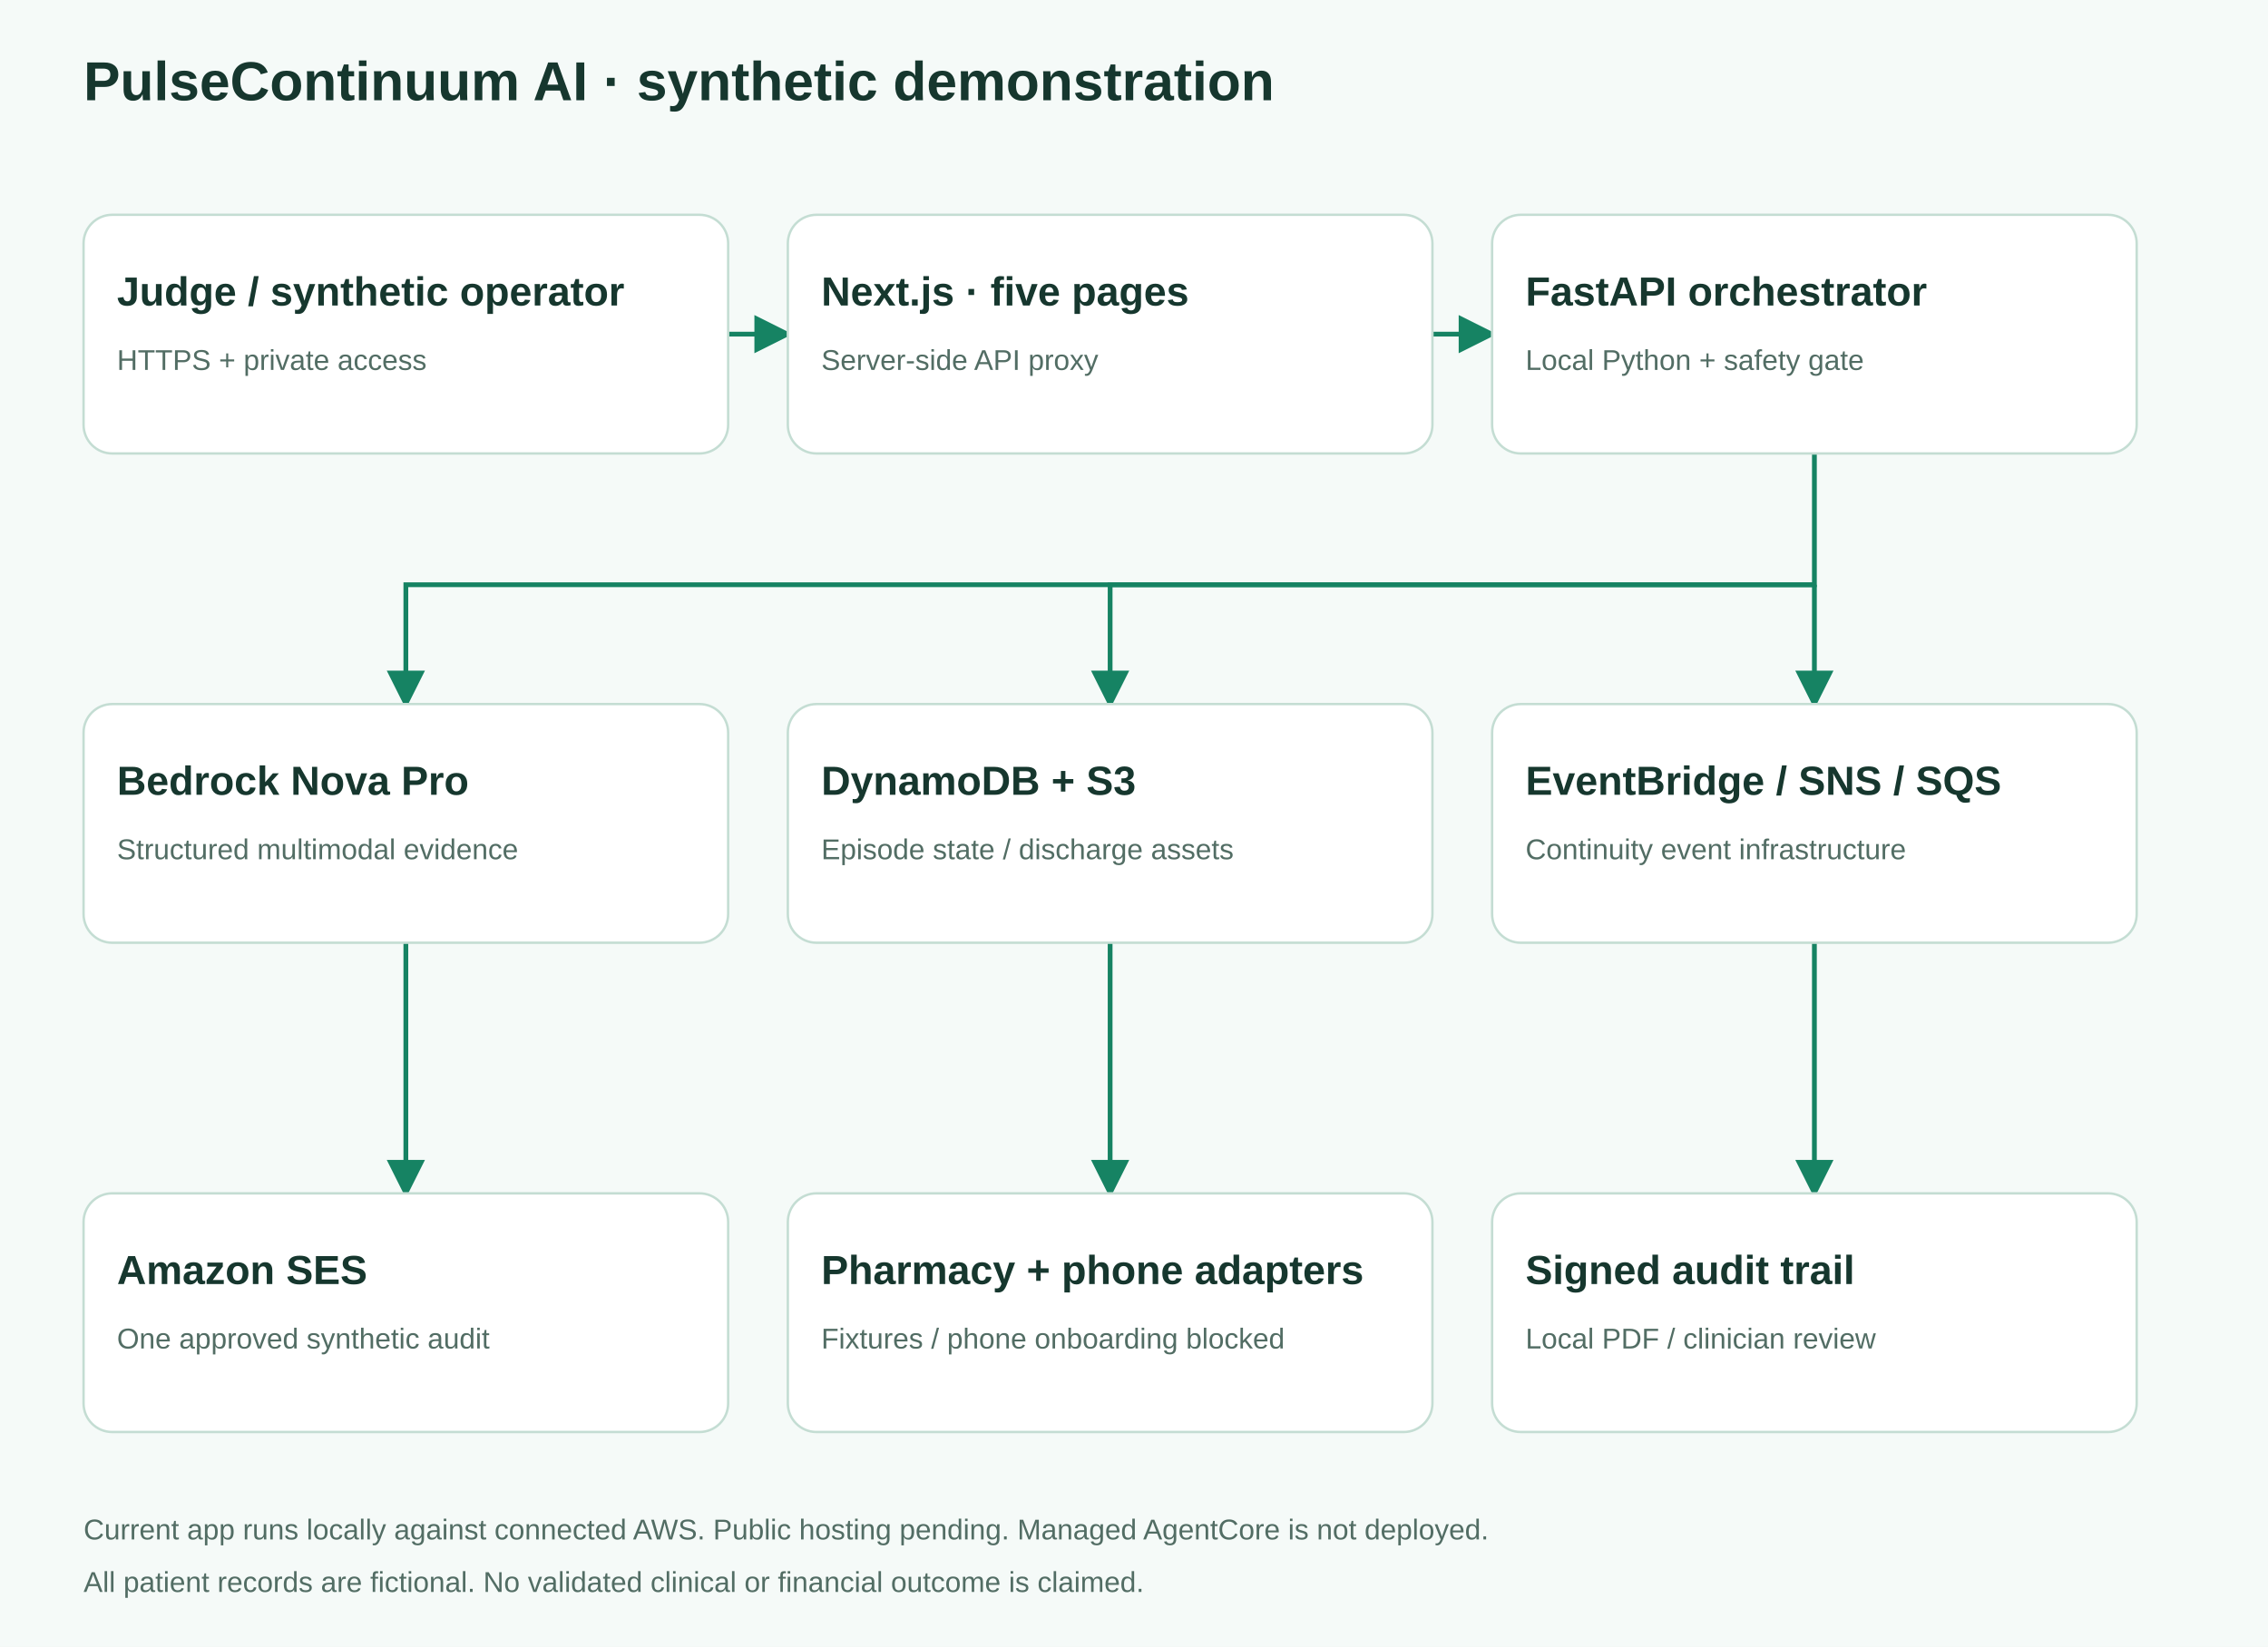
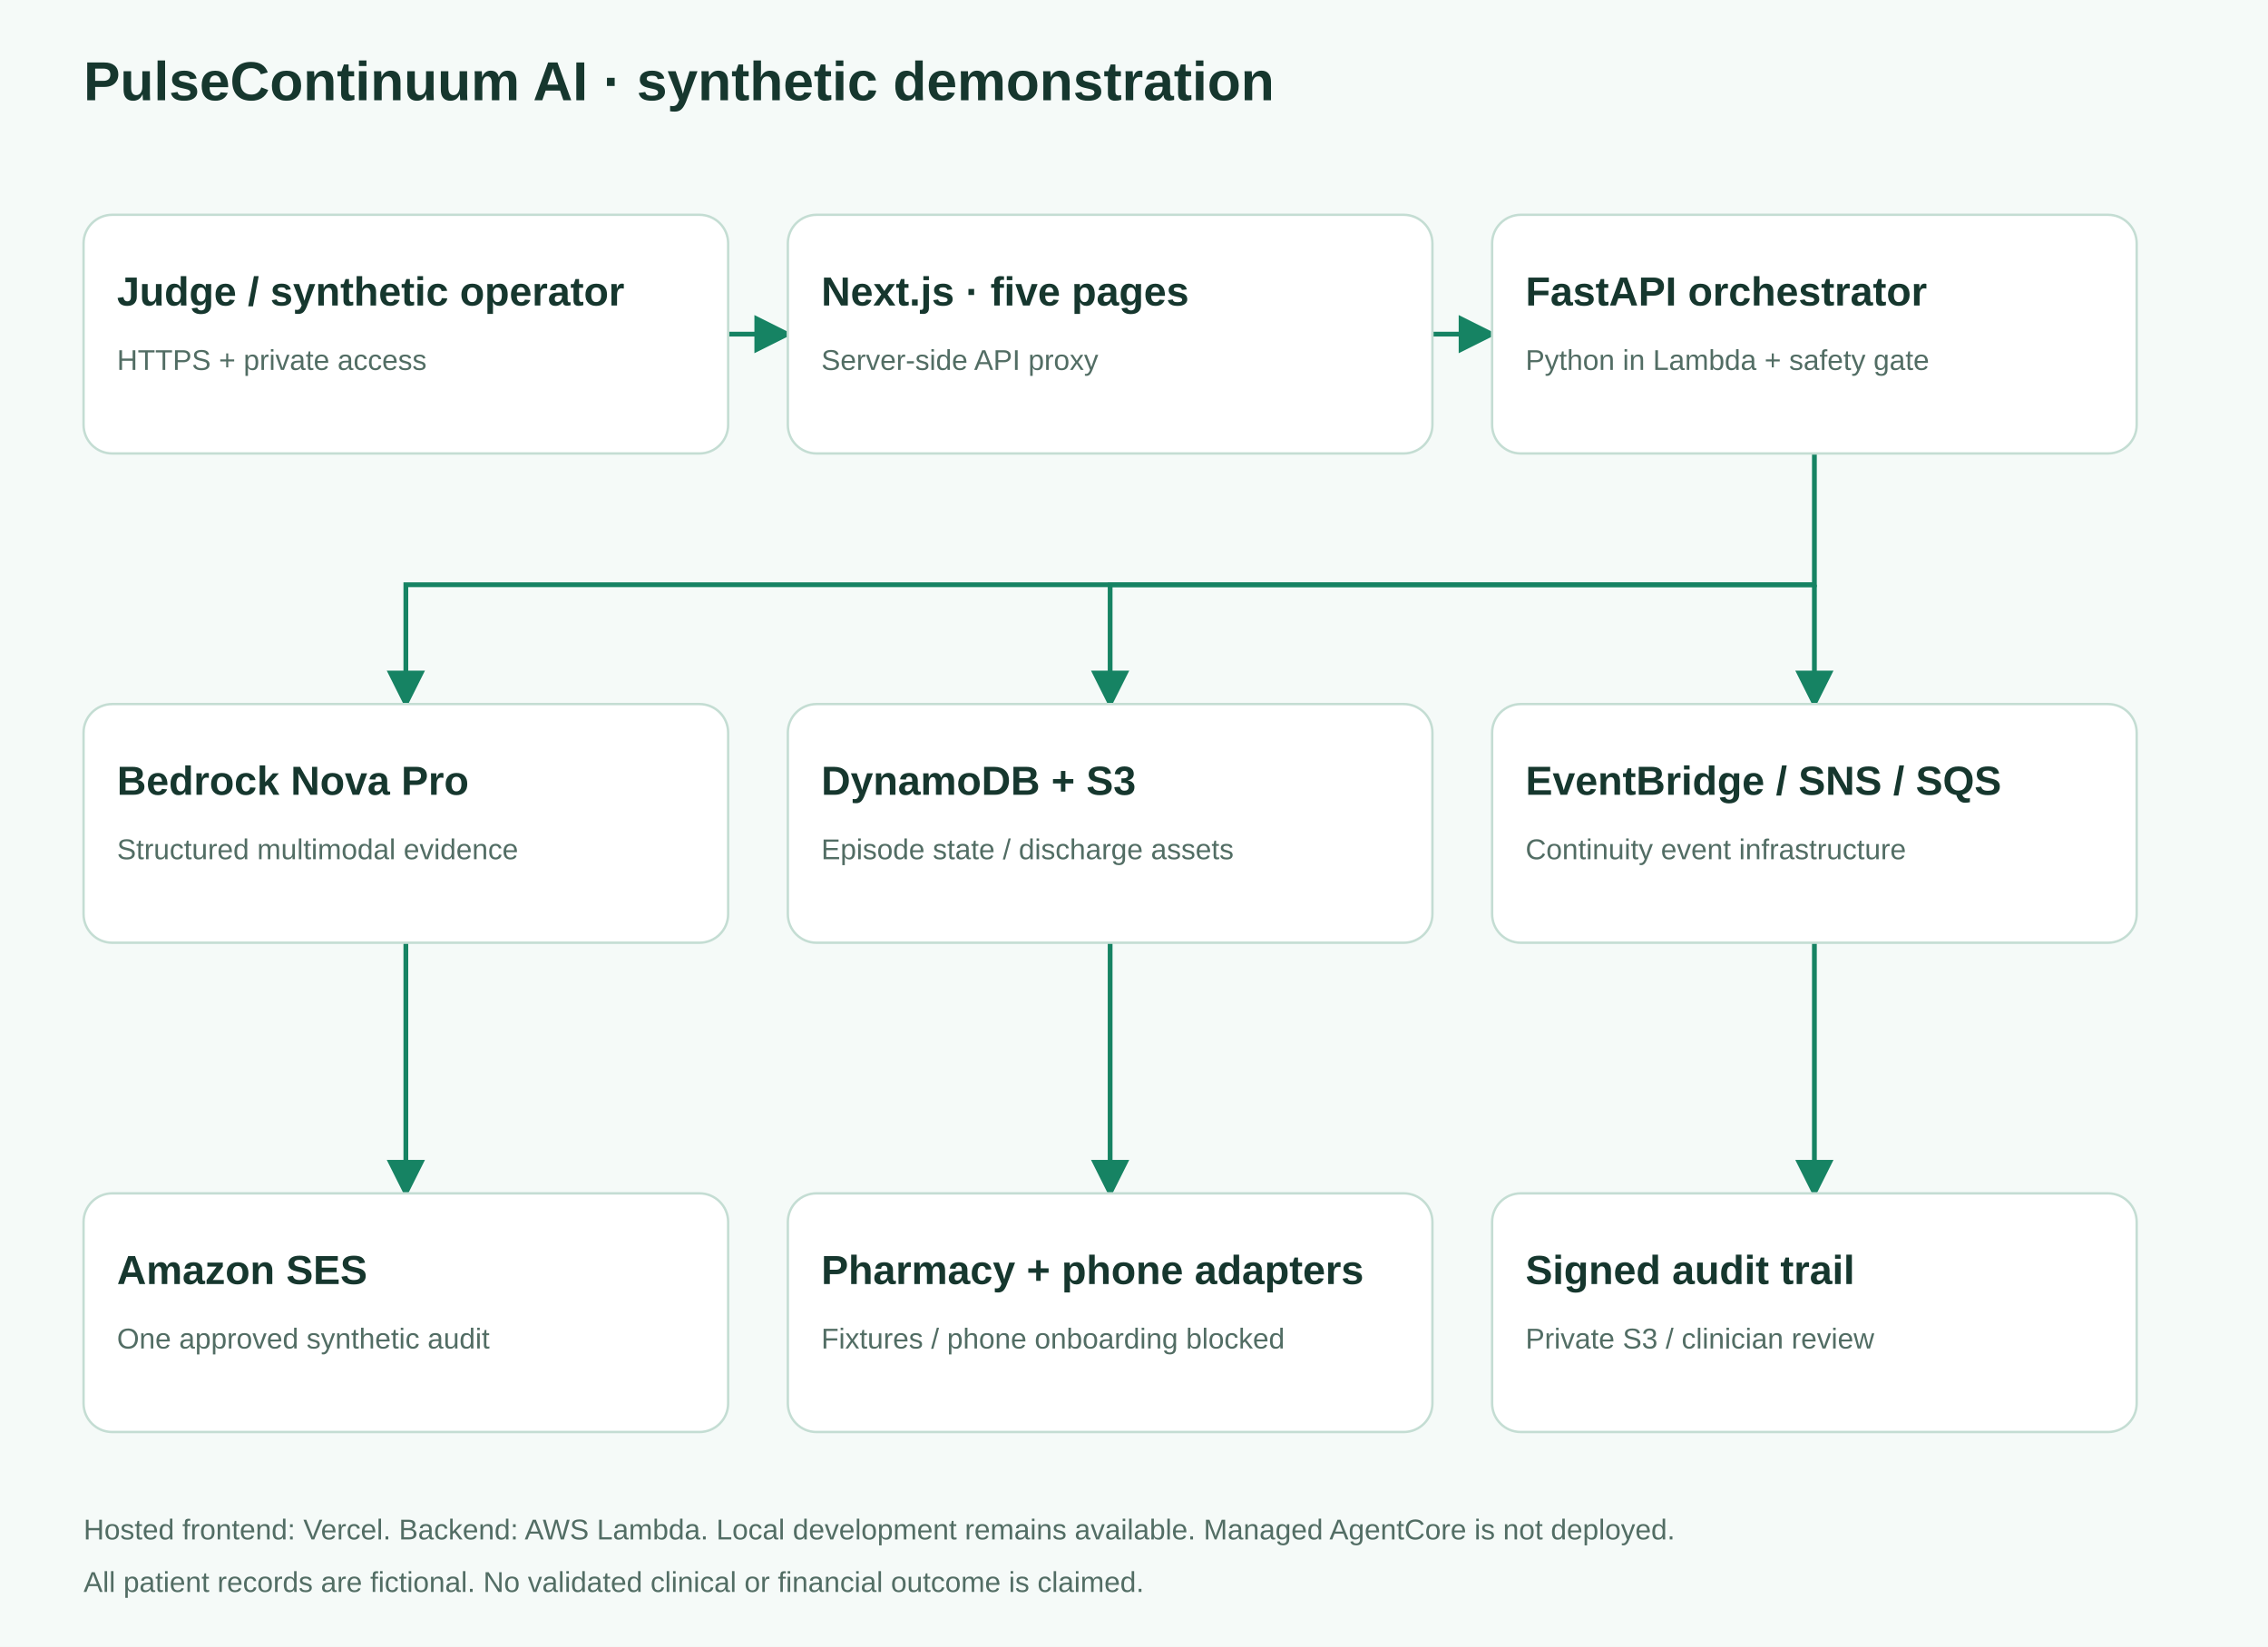
<svg xmlns="http://www.w3.org/2000/svg" width="950" height="690" viewBox="0 0 950 690">
  <rect width="950" height="690" fill="#f5faf8" />
  <style>text{font-family:Arial,sans-serif;fill:#16372e}.title{font-size:23px;font-weight:bold}.label{font-size:17px;font-weight:bold}.sub{font-size:12px;fill:#526d64}</style>
  <text x="35" y="42" class="title">PulseContinuum AI · synthetic demonstration</text>
  <defs>
    <marker id="arrow" markerWidth="8" markerHeight="8" refX="7" refY="4" orient="auto">
      <path d="M0 0L8 4L0 8" fill="#168363" />
    </marker>
  </defs>
  <path d="M305 140H330" fill="none" stroke="#168363" stroke-width="2" marker-end="url(#arrow)" />
  <path d="M600 140H625" fill="none" stroke="#168363" stroke-width="2" marker-end="url(#arrow)" />
  <path d="M760 190V245H170V295" fill="none" stroke="#168363" stroke-width="2" marker-end="url(#arrow)" />
  <path d="M760 245H465V295" fill="none" stroke="#168363" stroke-width="2" marker-end="url(#arrow)" />
  <path d="M760 245V295" fill="none" stroke="#168363" stroke-width="2" marker-end="url(#arrow)" />
  <path d="M170 395V500" fill="none" stroke="#168363" stroke-width="2" marker-end="url(#arrow)" />
  <path d="M465 395V500" fill="none" stroke="#168363" stroke-width="2" marker-end="url(#arrow)" />
  <path d="M760 395V500" fill="none" stroke="#168363" stroke-width="2" marker-end="url(#arrow)" />
  <rect x="35" y="90" width="270" height="100" rx="12" fill="white" stroke="#c4ddd3" />
  <text x="49" y="128" class="label">Judge / synthetic operator</text>
  <text x="49" y="155" class="sub">HTTPS + private access</text>
  <rect x="330" y="90" width="270" height="100" rx="12" fill="white" stroke="#c4ddd3" />
  <text x="344" y="128" class="label">Next.js · five pages</text>
  <text x="344" y="155" class="sub">Server-side API proxy</text>
  <rect x="625" y="90" width="270" height="100" rx="12" fill="white" stroke="#c4ddd3" />
  <text x="639" y="128" class="label">FastAPI orchestrator</text>
-   <text x="639" y="155" class="sub">Local Python + safety gate</text>
+   <text x="639" y="155" class="sub">Python in Lambda + safety gate</text>
  <rect x="35" y="295" width="270" height="100" rx="12" fill="white" stroke="#c4ddd3" />
  <text x="49" y="333" class="label">Bedrock Nova Pro</text>
  <text x="49" y="360" class="sub">Structured multimodal evidence</text>
  <rect x="330" y="295" width="270" height="100" rx="12" fill="white" stroke="#c4ddd3" />
  <text x="344" y="333" class="label">DynamoDB + S3</text>
  <text x="344" y="360" class="sub">Episode state / discharge assets</text>
  <rect x="625" y="295" width="270" height="100" rx="12" fill="white" stroke="#c4ddd3" />
  <text x="639" y="333" class="label">EventBridge / SNS / SQS</text>
  <text x="639" y="360" class="sub">Continuity event infrastructure</text>
  <rect x="35" y="500" width="270" height="100" rx="12" fill="white" stroke="#c4ddd3" />
  <text x="49" y="538" class="label">Amazon SES</text>
  <text x="49" y="565" class="sub">One approved synthetic audit</text>
  <rect x="330" y="500" width="270" height="100" rx="12" fill="white" stroke="#c4ddd3" />
  <text x="344" y="538" class="label">Pharmacy + phone adapters</text>
  <text x="344" y="565" class="sub">Fixtures / phone onboarding blocked</text>
  <rect x="625" y="500" width="270" height="100" rx="12" fill="white" stroke="#c4ddd3" />
  <text x="639" y="538" class="label">Signed audit trail</text>
-   <text x="639" y="565" class="sub">Local PDF / clinician review</text>
-   <text x="35" y="645" class="sub">Current app runs locally against connected AWS. Public hosting pending. Managed AgentCore is not deployed.</text>
+   <text x="639" y="565" class="sub">Private S3 / clinician review</text>
+   <text x="35" y="645" class="sub">Hosted frontend: Vercel. Backend: AWS Lambda. Local development remains available. Managed AgentCore is not deployed.</text>
  <text x="35" y="667" class="sub">All patient records are fictional. No validated clinical or financial outcome is claimed.</text>
</svg>
